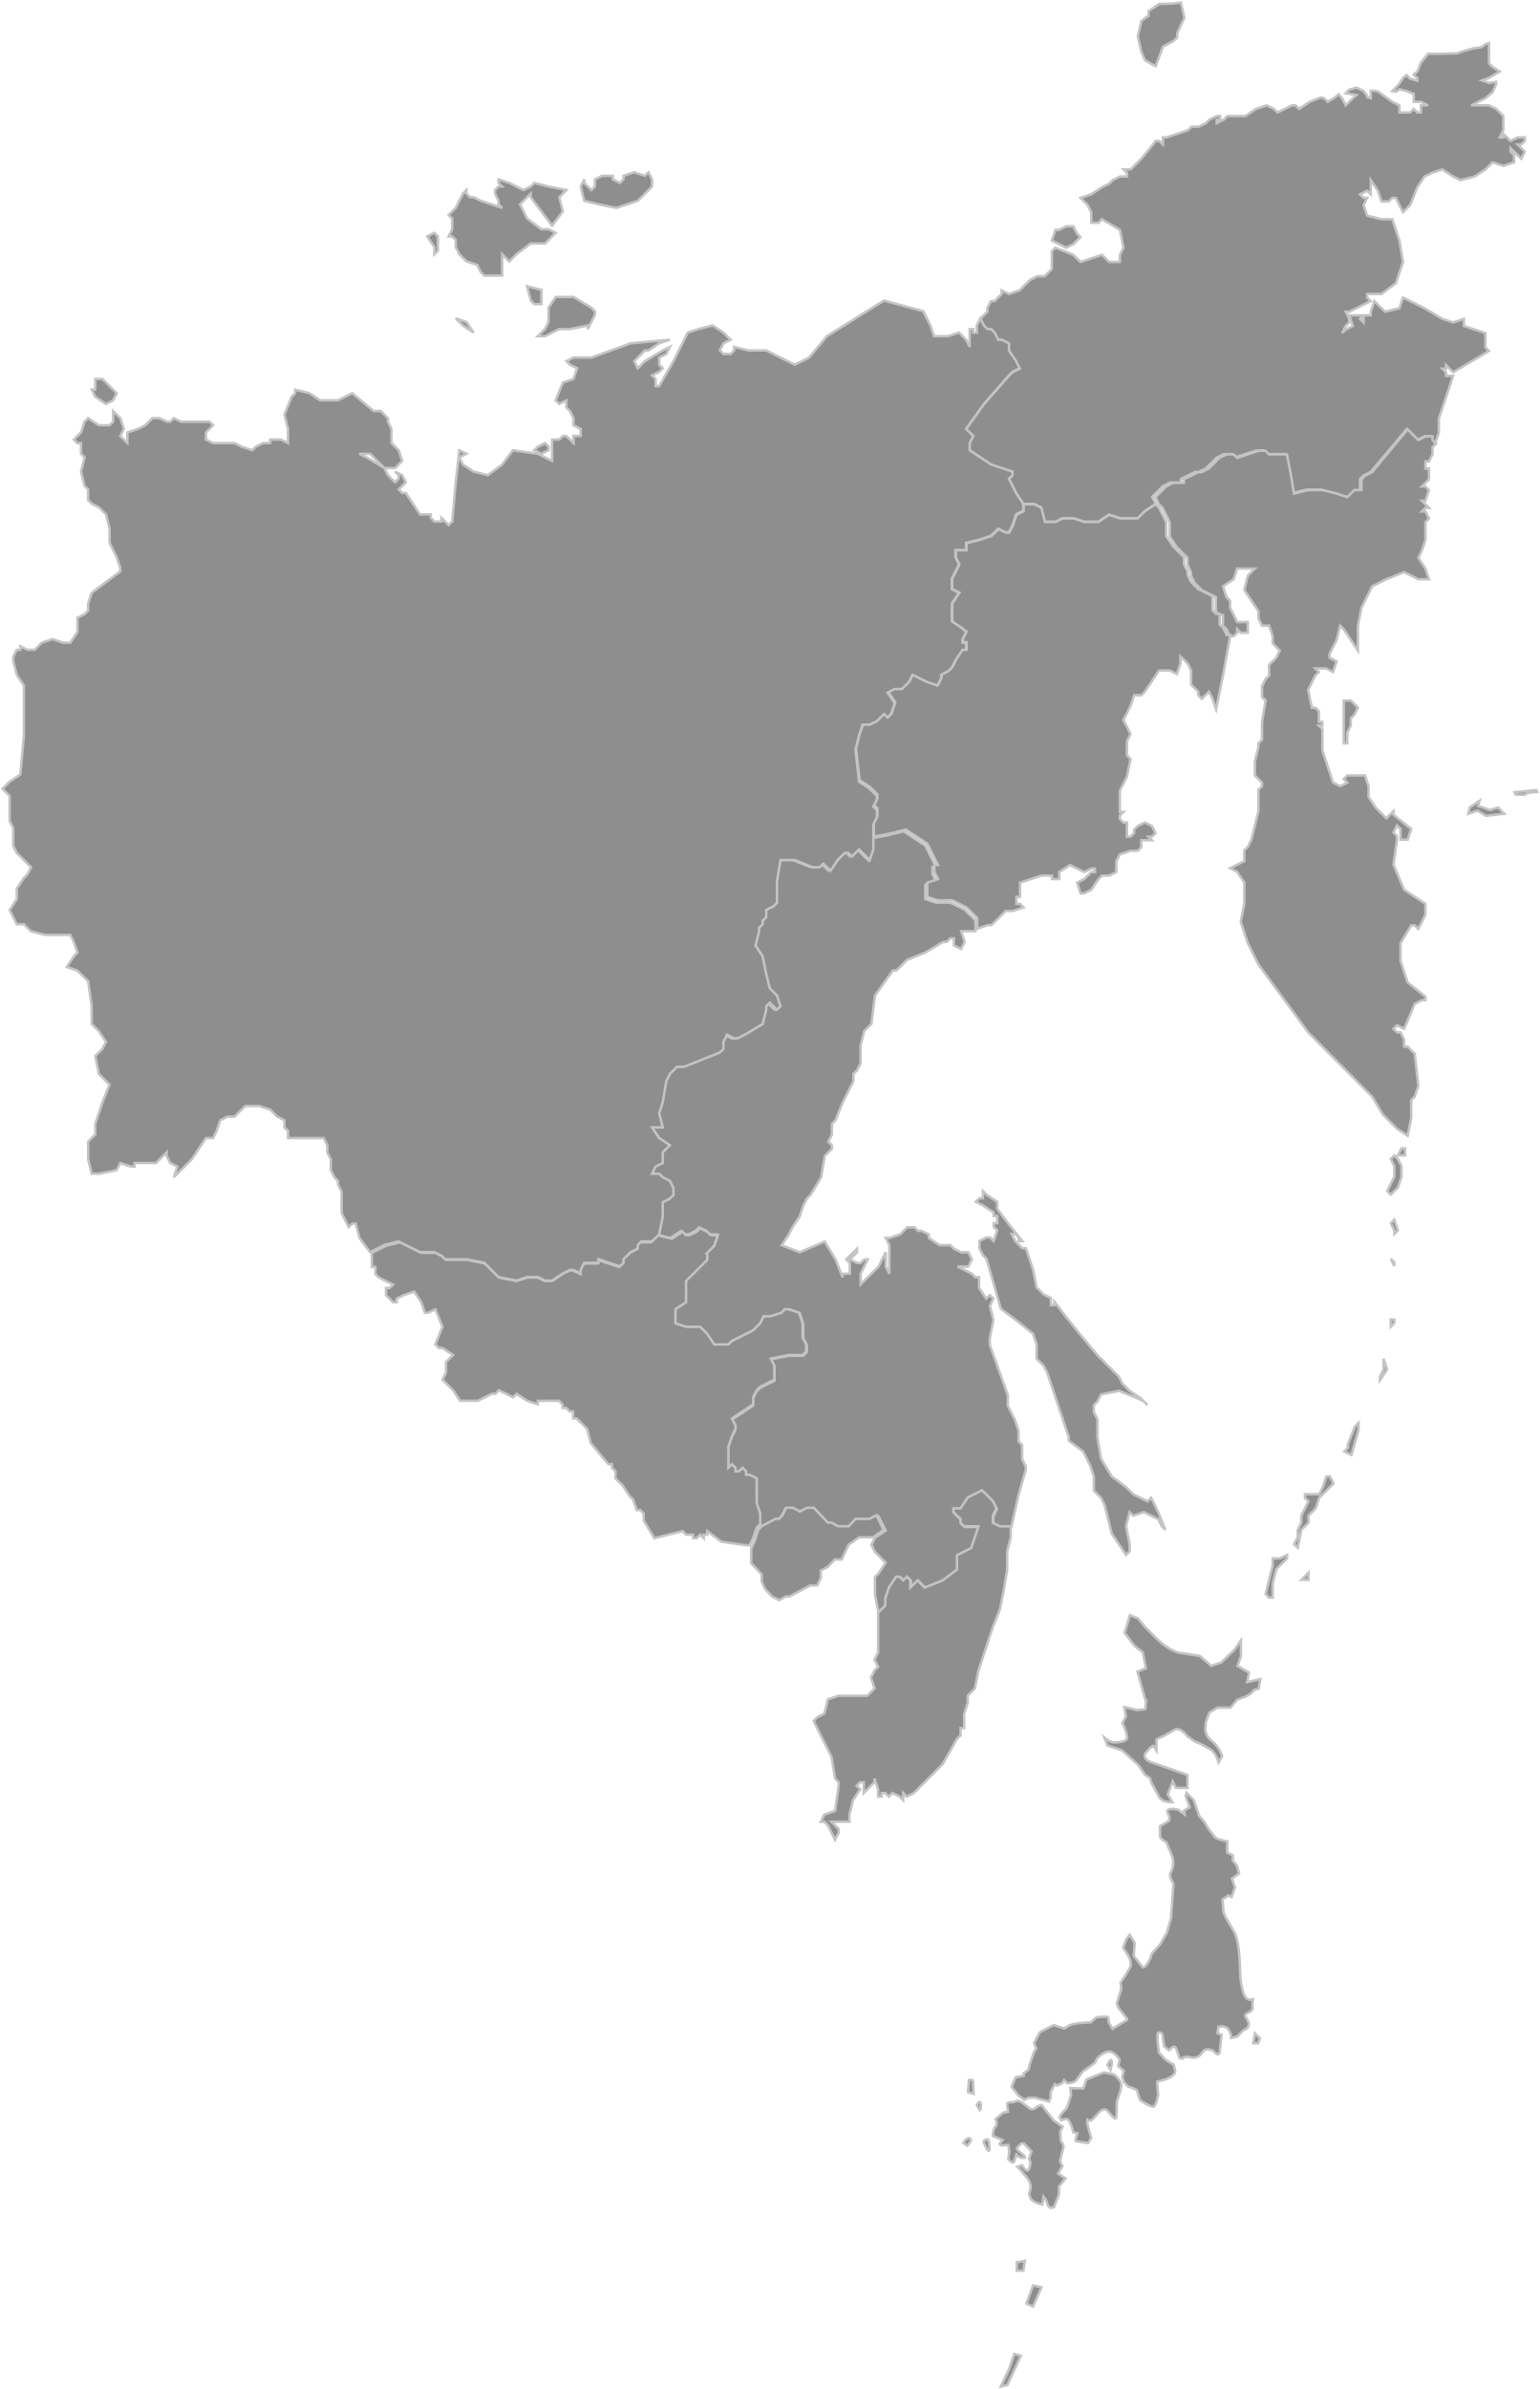
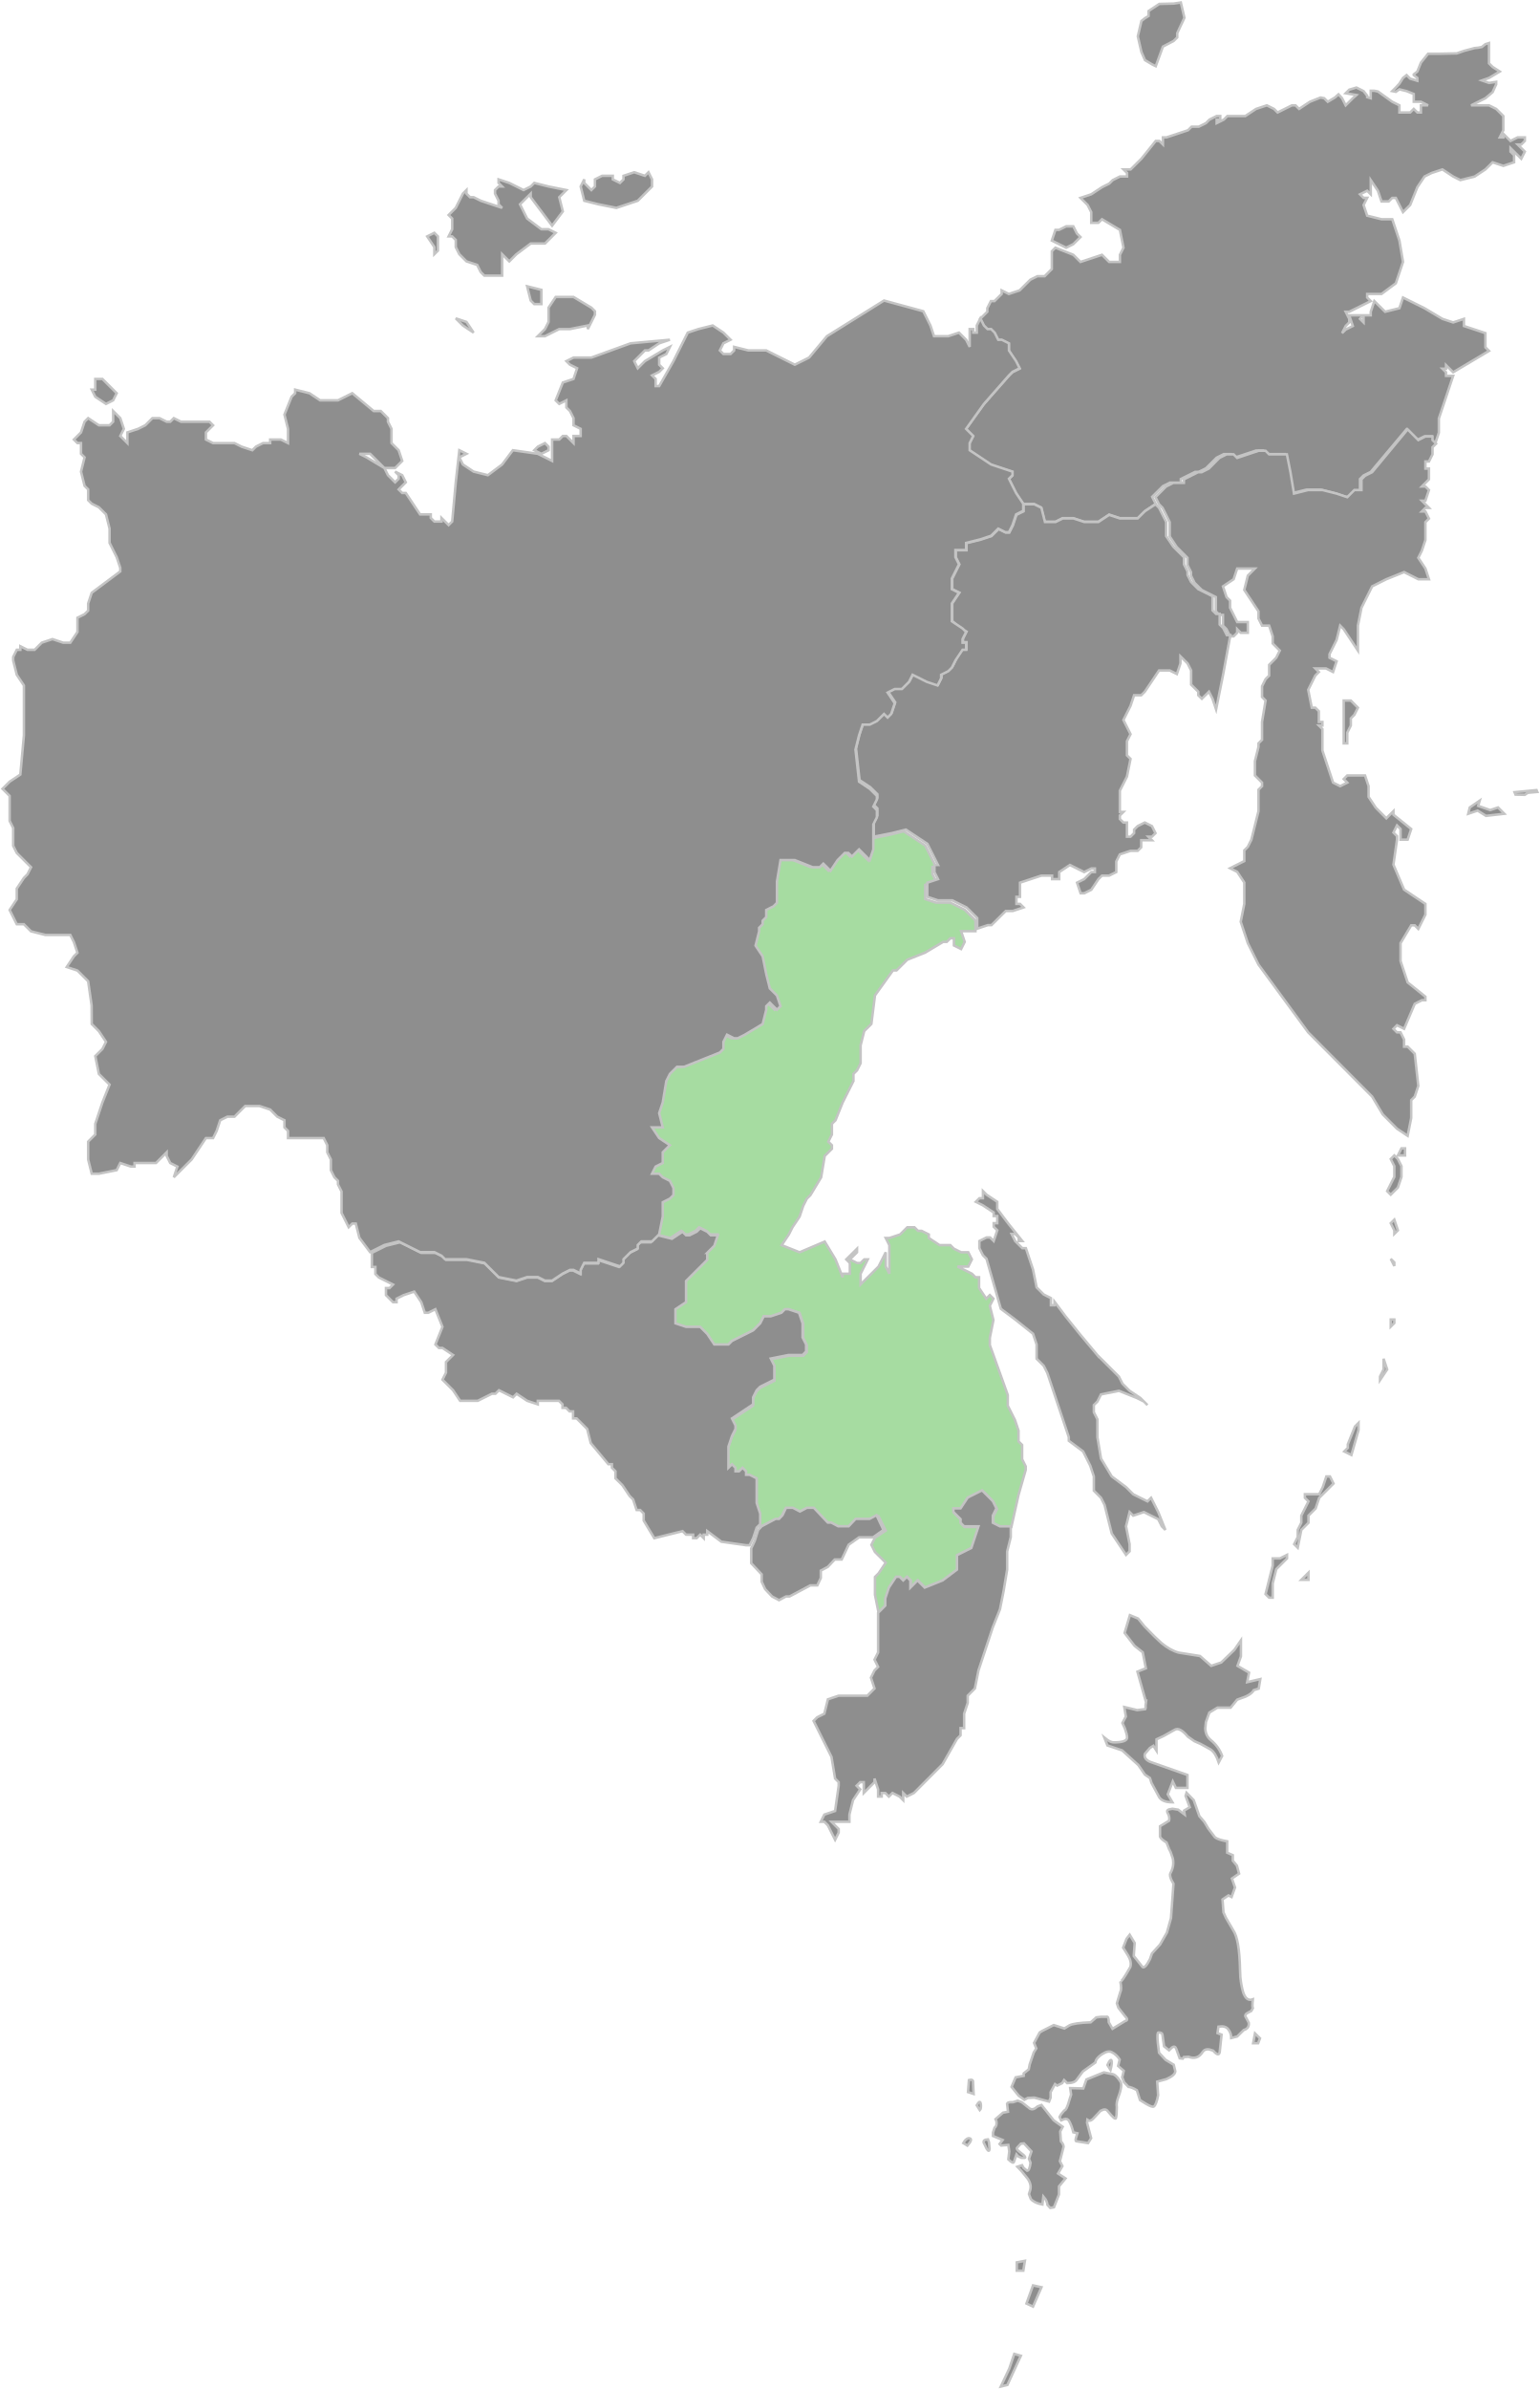
<svg xmlns="http://www.w3.org/2000/svg" width="617" height="957" viewBox="0 0 617 957" fill="none">
  <path d="M413.926 923.988L411.301 922.761L413.926 915.496L417.31 916.236L413.926 923.988ZM407.416 906.265L410.677 905.652L410.047 909.591H407.416V906.265ZM404.412 948.855L406.419 942.944L409.05 943.683L403.659 955.38L401.034 956L404.412 948.855ZM485.334 667.315L489.348 665.962L494.604 660.916L497.235 657.097V663.502L495.859 667.321L500.49 670.028L499.744 673.846L505 672.62L504.37 676.439L502.369 677.052C501.951 677.956 500.864 678.816 499.107 679.638L495.73 680.865L493.099 684.064H487.836L484.581 686.037L483.198 689.856L482.954 692.442C483.037 694.332 483.745 695.85 485.083 697C487.251 698.72 488.795 700.857 489.715 703.399L488.338 705.985C487.502 703.443 486.415 701.717 485.083 700.813L481.075 698.594L478.566 697.487L475.935 695.641C473.761 693.017 472.011 692.113 470.673 692.935L466.285 695.401L463.41 696.754V701.306L462.155 699.34L460.779 700.2L458.771 702.539C458.36 703.854 459.022 704.917 460.779 705.739L475.813 711.031V716.196H471.175L469.927 713.61L467.919 718.782L469.798 721.982C467.212 721.982 465.455 721.324 464.536 720.009L461.409 714.224L460.779 712.251L458.771 710.898L456.14 707.079L449.624 701.167L443.737 699.194L442.489 695.995L443.737 696.981C444.657 697.639 445.532 697.968 446.369 697.968C449.875 697.968 451.631 697.31 451.631 695.995C451.631 695.255 451.335 694.067 450.749 692.423L449.746 690.21L451.129 687.624L450.499 683.805L455.639 685.038L458.894 684.665C459.061 684.336 459.1 683.843 459.022 683.192L459.273 681.219H459.022L455.767 669.648L459.145 668.295L457.897 661.896L454.635 659.31L450.627 654.138L452.757 647L456.018 648.353L458.521 651.432L462.529 655.498L465.411 658.204C467.829 660.177 470.126 661.448 472.3 662.023L480.818 663.376L485.334 667.315ZM504.878 816.52L504.131 818.492H502.124L502.871 814.553L504.878 816.52ZM475.06 719.389L475.44 718.156L478.322 721.109L480.58 727.514L482.587 729.854L484.215 732.566L486.846 736.012C487.682 736.67 489.31 737.201 491.735 737.612V742.164L493.986 743.15V745.37L495.62 747.342L496.495 750.542L493.62 752.514L494.868 756.087L493.491 759.906L492.237 759.286L489.856 760.886L490.236 766.051L491.239 768.271L494.115 773.196C495.788 775.574 496.701 780.828 496.875 788.953L497.004 792.032C497.254 794.409 497.634 796.42 498.129 798.064C498.966 800.605 500.259 801.554 502.015 800.896L501.886 802.249C501.796 803.236 501.841 803.969 502.015 804.462L501.385 805.569C500.381 806.062 499.712 806.435 499.377 806.675C498.876 807.168 498.831 807.662 499.249 808.155L500.375 810.248C500.542 811.809 499.879 812.789 498.367 813.2L495.743 815.786L493.363 816.4C493.363 815.084 492.944 813.896 492.108 812.834C491.613 812.176 490.815 811.809 489.728 811.727L488.229 811.854L487.849 814.44L489.477 815.053L488.731 822.065C488.48 823.38 487.598 823.171 486.1 821.452L484.472 820.958C483.301 820.794 482.426 821.161 481.841 822.065C480.509 824.202 478.624 824.815 476.205 823.911L474.327 824.038L473.947 824.651L472.699 824.524L471.316 820.705C470.982 819.801 470.396 819.643 469.566 820.212L468.441 821.319L466.433 819.719L465.803 815.167C465.803 814.509 465.256 814.18 464.175 814.18C463.757 814.18 463.673 815.533 463.924 818.24L464.42 822.305L467.051 825.138L470.313 827.11L470.937 829.696C470.937 830.765 469.727 831.827 467.308 832.896L463.68 833.882L464.06 839.294C463.558 841.925 462.972 843.442 462.31 843.847C461.892 844.093 460.843 843.727 459.177 842.74L456.796 841.261L455.548 837.322C454.21 836.5 453.078 836.051 452.165 835.969L450.415 834.122L449.662 832.15L450.293 829.564L448.035 827.591L448.665 825.005C447.829 823.69 446.742 822.703 445.41 822.046C444.484 821.553 443.19 821.844 441.524 822.912C439.942 823.974 439.06 825.087 438.9 826.232L433.888 829.804L431.508 833.003C430.922 833.99 429.63 834.483 427.622 834.483L426.374 833.25L425.622 834.483L423.614 835.469L422.733 834.856L420.983 838.055V840.274L420.353 841.874L414.467 840.274L411.835 840.401L410.459 841.141L408.201 839.541L405.325 835.975L406.953 832.156L410.208 831.543V830.556L412.215 828.957L412.595 826.984L414.222 822.185L415.226 820.585L414.344 818.366L416.602 814.18L417.606 813.561L422.244 811.221L426.496 812.574L428.504 811.348C429.752 810.69 432.595 810.279 437.021 810.115L439.273 808.142L441.28 807.895H443.287C443.956 807.649 444.284 808.389 444.284 810.115L445.783 812.701L450.794 809.622C451.882 809.375 451.882 808.717 450.794 807.649L448.163 804.329L447.533 802.483L448.916 797.925C449.328 797.267 449.328 795.87 448.916 793.739C449.167 794.15 450.498 792.221 452.924 787.953C453.336 786.638 453.052 785.121 452.042 783.401L450.035 780.202L451.418 776.636L452.666 775.036L454.674 778.356L454.294 783.528L457.807 787.96C458.476 788.453 459.479 787.384 460.811 784.76L461.564 782.548L464.819 778.975L467.579 774.176L469.206 768.391L470.21 754.601L469.328 753.001C468.827 751.768 468.698 750.908 468.949 750.415C470.036 748.525 470.37 746.558 469.952 744.503L469.071 741.917L468.447 740.684L467.443 738.098C465.945 737.194 465.063 736.417 464.812 735.759V731.573L468.447 729.36C468.691 728.292 468.486 727.23 467.817 726.161C467.482 725.504 467.688 725.055 468.447 724.808L469.824 724.561L472.082 724.928L474.713 726.901L474.462 725.301L476.72 723.948L475.06 719.389ZM389.879 833.629L390.13 838.801L387.872 838.061L388.251 833.262L388.876 833.136C389.377 833.06 389.712 833.218 389.879 833.629ZM398.898 848.892L401.903 846.306L403.91 845.933L403.53 842.734C403.697 842.323 404.161 842.114 404.913 842.114H405.911L407.789 841.501L409.423 842.114L412.678 844.7C413.598 845.193 414.602 844.903 415.689 843.834L417.316 843.221L422.206 849.379L425.834 851.965L424.83 853.811L425.081 857.751C426.001 858.819 426.336 859.679 426.085 860.337L424.702 865.749L425.705 867.722L423.955 870.674L426.96 872.647L424.328 875.846V879.046L422.321 884.211L420.823 884.458L419.697 883.225C419.697 882.65 419.446 881.91 418.944 881.012L418.063 879.906L417.69 883.105C415.515 882.694 413.971 881.954 413.051 880.886L412.299 878.913L412.8 877.313C413.212 875.84 412.884 874.316 411.797 872.761L409.294 869.682L407.66 867.962L409.539 867.348L410.169 868.455L411.552 869.561C412.221 869.561 412.678 868.499 412.929 866.362L412.299 864.762L413.302 861.81L410.292 858.61L409.043 858.737L407.66 860.216C407.248 860.463 407.371 860.912 408.04 861.569L410.298 863.416C410.8 863.991 410.928 864.32 410.677 864.402H409.301L407.918 863.782L407.294 863.043L406.29 865.995C406.123 866.653 405.37 866.324 404.032 865.009L404.412 861.81L404.032 859.224L401.15 859.47L400.526 858.851L401.774 857.251L397.888 855.651V854.298L398.519 852.326C399.188 851.915 399.439 851.055 399.265 849.74L398.898 848.892ZM393.006 842.74C393.173 844.055 393.051 844.915 392.626 845.326L391.378 843.354L392.008 842.367C392.51 841.798 392.845 841.918 393.006 842.74ZM386.617 857.517C387.203 856.859 387.75 856.53 388.251 856.53C389.171 856.612 389.294 857.188 388.625 858.256L387.628 859.489L386 858.503L386.617 857.517ZM394.884 857.144L395.888 857.017L396.267 858.124L396.518 860.83C396.428 861.816 396.061 861.816 395.386 860.83L394.138 858.244C394.054 857.681 394.305 857.308 394.884 857.144ZM444.374 825.998C444.876 825.176 445.21 824.967 445.378 825.378C445.622 825.953 445.5 827.224 444.998 829.197L443.744 827.224L444.374 825.998ZM442.367 830.183L445.378 830.803C446.458 830.803 447.629 831.789 448.884 833.756C449.63 834.742 449.296 837.075 447.88 840.768C447.469 841.918 447.34 843.025 447.501 844.093C447.501 846.389 447.378 847.868 447.128 848.526C446.96 849.101 445.873 848.153 443.866 845.693C443.454 845.118 442.869 844.915 442.116 845.08L440.99 845.573L437.98 848.772C437.394 849.348 436.847 849.594 436.352 849.512L435.722 849.139L435.593 850.372L437.22 856.524L435.972 858.497L431.334 857.757C430.923 857.757 430.877 857.226 431.205 856.157L431.707 854.558L430.08 854.184C429.662 852.465 429.121 850.985 428.452 849.752C428.034 848.937 427.365 848.646 426.445 848.892L425.197 849.385L424.567 848.032L425.197 846.926L426.445 845.453C427.114 845.288 427.783 843.935 428.452 841.387L429.198 839.048L428.819 836.462L434.081 836.588L435.329 833.016L441.968 830.31L442.367 830.183Z" fill="#8E8E8E" stroke="#C4C4C4" />
-   <path d="M347.725 344.435L344.848 341.576L343.41 340.147L341.972 341.576L340.534 343.005L339.096 341.576H337.658L334.782 344.434L331.906 348.722L330.468 347.293L329.03 345.863L327.592 347.293H324.715L317.525 344.434H311.773L310.335 353.009V361.585L308.897 363.014L306.02 364.443V367.301L304.582 368.731V370.16L303.145 371.589V373.018L301.706 378.735L304.583 383.023L306.021 390.169L307.459 395.886L310.335 398.744L311.773 403.032L310.335 404.461L307.459 401.602L306.021 403.032V404.461L304.583 410.178L297.393 414.465L294.516 415.895H293.076L290.2 414.465L288.762 417.324V420.182L287.324 421.611L280.133 424.47L272.943 427.329H270.067L267.19 430.187L265.752 433.046L264.314 441.621L262.876 445.909L264.314 451.625H260L262.876 455.913L267.191 458.772L265.753 460.201L264.315 461.63V465.918L261.438 467.347L260 470.205H262.876L264.315 471.634L267.191 473.064L268.629 475.922V478.781L267.191 480.21L264.314 481.639V487.356L262.876 494.502L268.629 495.932L272.943 493.073L274.381 494.502H275.819L278.695 493.073L280.133 491.644L283.01 493.073L284.448 494.502H287.324L285.886 498.79L283.01 501.648V504.507L280.133 507.366L277.257 510.224L275.819 511.653L274.381 513.083V521.658L270.067 524.516V530.233L274.381 531.662H280.133L283.01 534.521L285.886 538.809H291.64L293.078 537.379L295.954 535.95L301.707 533.092L304.583 530.233L306.021 527.375H308.897L313.212 525.946L314.65 524.516H316.088L317.369 524.941L320.401 525.946L321.84 530.233V535.95L323.278 538.808V541.667L321.84 543.096H316.088L308.897 544.525L310.335 547.384V553.101L307.459 554.53L304.583 555.959L303.145 557.388L301.707 560.247V563.105L297.392 565.964L293.076 568.821L294.514 571.68V573.109L293.076 575.968L291.638 580.255V588.831L293.076 587.401L294.514 588.831V590.26H295.952L297.39 588.831L298.829 590.26V591.688H300.266L303.143 593.117V603.122L304.581 607.41V611.697L310.334 608.839H311.772L313.21 607.41L314.648 604.551H317.524L320.4 605.98L323.276 604.551H326.153L327.591 605.98L331.905 610.269H333.343L336.219 611.698H340.534L343.41 608.84H344.848H349.162L352.038 607.411L353.476 610.269L354.915 613.128L350.6 615.986L349.162 618.845L350.6 621.703L352.038 623.132L354.915 625.991L352.038 630.279L350.6 631.708V638.854L352.038 646L354.915 643.141V640.283L356.353 635.995L359.229 631.708H360.667L362.105 633.137L363.543 631.708L364.981 633.137V635.995L366.419 634.566L367.857 633.137L369.295 634.566L370.733 635.995L377.923 633.137L383.676 628.849V623.132L389.428 620.274L392.304 611.698H386.552L385.114 610.269V608.839L383.676 607.41L382.238 605.981V604.551H385.114L387.99 600.264L393.743 597.405L395.161 598.583L398.057 601.694L399.495 604.552L398.057 607.41V610.269L400.933 611.698H405.247L408.124 598.835L411 588.83V587.401L409.562 584.543V578.826L408.124 577.397V573.109L406.686 568.821L405.248 565.963L403.81 563.104V558.817L396.619 538.809V535.95L398.058 528.804L396.619 523.085L398.058 520.227L396.619 518.798L395.181 520.227L392.305 515.939V511.651H390.867L389.429 510.222L383.677 507.364H387.991L389.429 504.505L387.991 501.647H385.115L382.239 500.218L380.801 498.788H376.486L372.172 495.93V494.501L369.296 493.072H367.858L366.42 491.642H363.544L362.106 493.072L360.668 494.501L356.353 495.93H354.915L356.353 498.788V510.222L354.915 507.364V501.648L352.039 507.365L344.849 514.511V510.223L347.725 504.507H346.287L344.849 505.936H343.411L340.535 504.507L341.973 503.077L343.411 501.648V500.219L339.096 504.507L340.534 505.936V510.224H337.658V511.653L334.782 504.507L330.467 497.361L320.401 501.648L313.211 498.79L316.087 494.502L317.525 491.644L320.401 487.356L321.839 483.068L323.277 480.21L324.715 478.781L329.029 471.635L330.467 463.059L331.906 461.63L333.343 460.201V458.772L331.906 457.343L333.343 454.484V450.197L334.781 448.767L337.658 441.621L340.534 435.905L341.972 433.046V430.187L343.41 428.758L344.848 425.9V418.754L346.286 413.037L349.162 410.178L350.601 398.745L357.791 388.74H359.229L360.667 387.311L362.105 385.882L363.543 384.453L370.733 381.594L377.924 377.306H379.362L380.8 375.877H382.238V378.736L385.114 380.165L386.552 377.306L385.114 373.019H390.866V368.731L386.552 364.443L380.8 361.585H375.047L370.733 360.156V354.439L375.047 353.01L373.609 350.151V347.293H375.048L370.733 338.717L362.105 333L356.353 334.429L349.162 335.858V340.146L347.724 344.434L347.725 344.435Z" fill="#8E8E8E" stroke="#C4C4C4" />
+   <path d="M347.725 344.435L344.848 341.576L343.41 340.147L341.972 341.576L340.534 343.005L339.096 341.576H337.658L334.782 344.434L331.906 348.722L330.468 347.293L329.03 345.863L327.592 347.293H324.715L317.525 344.434H311.773L310.335 353.009V361.585L308.897 363.014L306.02 364.443V367.301L304.582 368.731V370.16L303.145 371.589V373.018L301.706 378.735L304.583 383.023L306.021 390.169L307.459 395.886L310.335 398.744L311.773 403.032L310.335 404.461L307.459 401.602L306.021 403.032V404.461L304.583 410.178L297.393 414.465L294.516 415.895H293.076L290.2 414.465L288.762 417.324V420.182L287.324 421.611L280.133 424.47L272.943 427.329H270.067L267.19 430.187L265.752 433.046L264.314 441.621L262.876 445.909L264.314 451.625H260L262.876 455.913L267.191 458.772L265.753 460.201L264.315 461.63V465.918L261.438 467.347L260 470.205H262.876L264.315 471.634L267.191 473.064L268.629 475.922V478.781L267.191 480.21L264.314 481.639V487.356L262.876 494.502L268.629 495.932L272.943 493.073L274.381 494.502H275.819L278.695 493.073L280.133 491.644L283.01 493.073L284.448 494.502H287.324L285.886 498.79L283.01 501.648V504.507L280.133 507.366L277.257 510.224L275.819 511.653L274.381 513.083V521.658L270.067 524.516V530.233L274.381 531.662H280.133L283.01 534.521L285.886 538.809H291.64L293.078 537.379L295.954 535.95L301.707 533.092L304.583 530.233L306.021 527.375H308.897L313.212 525.946L314.65 524.516H316.088L317.369 524.941L320.401 525.946L321.84 530.233V535.95L323.278 538.808V541.667L321.84 543.096H316.088L308.897 544.525L310.335 547.384V553.101L307.459 554.53L304.583 555.959L303.145 557.388L301.707 560.247V563.105L297.392 565.964L293.076 568.821L294.514 571.68V573.109L293.076 575.968L291.638 580.255V588.831L293.076 587.401L294.514 588.831V590.26H295.952L297.39 588.831L298.829 590.26V591.688H300.266L303.143 593.117V603.122L304.581 607.41V611.697L310.334 608.839H311.772L313.21 607.41L314.648 604.551H317.524L320.4 605.98L323.276 604.551H326.153L327.591 605.98L331.905 610.269H333.343L336.219 611.698H340.534L343.41 608.84H344.848H349.162L352.038 607.411L353.476 610.269L354.915 613.128L350.6 615.986L349.162 618.845L350.6 621.703L352.038 623.132L354.915 625.991L352.038 630.279L350.6 631.708V638.854L352.038 646L354.915 643.141V640.283L356.353 635.995L359.229 631.708H360.667L362.105 633.137L363.543 631.708L364.981 633.137V635.995L366.419 634.566L367.857 633.137L369.295 634.566L370.733 635.995L377.923 633.137L383.676 628.849V623.132L389.428 620.274L392.304 611.698H386.552L385.114 610.269V608.839L383.676 607.41L382.238 605.981V604.551H385.114L387.99 600.264L393.743 597.405L395.161 598.583L398.057 601.694L399.495 604.552L398.057 607.41V610.269L400.933 611.698H405.247L408.124 598.835L411 588.83V587.401L409.562 584.543V578.826L408.124 577.397V573.109L406.686 568.821L405.248 565.963L403.81 563.104V558.817L396.619 538.809V535.95L398.058 528.804L396.619 523.085L398.058 520.227L396.619 518.798L395.181 520.227L392.305 515.939V511.651H390.867L389.429 510.222L383.677 507.364H387.991L389.429 504.505L387.991 501.647H385.115L382.239 500.218L380.801 498.788H376.486L372.172 495.93V494.501L369.296 493.072H367.858L366.42 491.642H363.544L362.106 493.072L360.668 494.501L356.353 495.93H354.915L356.353 498.788V510.222L354.915 507.364V501.648L352.039 507.365L344.849 514.511V510.223L347.725 504.507H346.287L344.849 505.936H343.411L340.535 504.507L341.973 503.077L343.411 501.648V500.219L339.096 504.507L340.534 505.936V510.224H337.658V511.653L334.782 504.507L330.467 497.361L320.401 501.648L313.211 498.79L316.087 494.502L317.525 491.644L320.401 487.356L321.839 483.068L323.277 480.21L324.715 478.781L329.029 471.635L330.467 463.059L331.906 461.63L333.343 460.201V458.772L331.906 457.343L333.343 454.484V450.197L334.781 448.767L337.658 441.621L340.534 435.905L341.972 433.046V430.187L343.41 428.758L344.848 425.9V418.754L346.286 413.037L349.162 410.178L350.601 398.745L357.791 388.74H359.229L360.667 387.311L362.105 385.882L363.543 384.453L370.733 381.594L377.924 377.306H379.362L380.8 375.877H382.238V378.736L385.114 380.165L386.552 377.306L385.114 373.019H390.866V368.731L386.552 364.443L380.8 361.585H375.047L370.733 360.156V354.439L375.047 353.01L373.609 350.151V347.293H375.048L370.733 338.717L362.105 333L356.353 334.429L349.162 335.858V340.146L347.724 344.434L347.725 344.435Z" fill="#A6DCA1" stroke="#C4C4C4" />
  <path d="M424.333 92.099H422.898L421.462 96.376L427.205 99.227L430.077 97.802L432.949 94.95L431.513 93.525L430.077 90.673H427.206L424.333 92.099ZM464.538 1.571L460.231 4.422V6.418L458.795 7.274L457.359 8.414L455.923 14.545L457.359 20.817L458.795 24.096L461.667 25.807L463.103 26.52L465.974 18.678L470.282 16.397L471.718 14.971V13.261L474.59 7.13L473.154 1L470.282 1.428L464.538 1.571ZM562.179 31.224L560.743 33.505L559.307 35.073L557.871 36.499L559.307 36.784L560.743 35.785L563.615 36.498L566.487 37.639V40.776H569.359L572.231 42.201H569.359V45.053H567.923L566.488 43.627L565.052 45.053H560.744V42.202L557.871 40.776L552.128 36.642L550.693 36.357H549.257V39.35L547.821 38.923V38.353L546.385 36.5L543.513 35.074L540.641 35.929L539.205 37.355L543.513 38.068L542.077 39.351L539.205 42.202L537.77 39.351L536.334 37.783L534.898 39.066L532.026 40.776L530.59 39.351L529.154 39.066L524.847 40.776L520.539 43.628L519.103 42.202H517.667L514.795 43.628L511.923 45.053L510.487 43.628L507.615 42.202L503.308 43.628L499 46.479H491.821L490.385 47.905L487.513 49.33V47.905H488.949V46.479H487.513L484.641 47.905L483.205 49.33L480.333 50.756H477.462L476.026 52.181L471.718 53.607L467.41 55.032H465.974V57.883L464.539 56.458H463.103L457.359 63.586L455.923 65.011L453.051 67.863H450.18L451.615 69.288V70.714H448.744L445.872 72.139L444.436 73.565L441.564 74.991L437.256 77.842L432.949 79.268L434.385 80.693L435.82 82.119L437.256 84.97V89.247H440.128L441.564 87.821L448.744 92.099L450.179 99.227L448.744 102.078V104.93H444.436L441.564 102.078L437.256 103.504L432.949 104.93L430.077 102.078L422.897 99.227L421.462 100.652V107.78L418.59 110.632H415.718L412.846 112.057L411.41 113.483L408.538 116.334L404.231 117.76L401.359 116.334V117.76L399.923 119.185L398.487 120.611H397.051L395.615 123.462V124.888L394.18 126.314L392.744 127.739L394.18 130.59L395.615 132.016H397.051L398.487 133.442L399.923 136.293H401.359L404.231 137.719V140.57L407.102 144.847L408.538 147.698L405.666 149.124L404.231 150.549L394.179 161.954L387 171.934L388.436 173.359L389.872 174.785L388.436 177.636V180.488L397.051 186.19L405.667 189.041V190.467L404.231 191.893L407.103 197.595L409.975 201.872H414.282L417.154 203.298L418.59 209H422.897L425.769 207.574H430.077L434.385 209H440.128L444.436 206.149L448.744 207.574H455.923L458.795 204.723L463.103 201.872L461.667 199.02L464.539 196.169L465.974 194.743L468.846 193.318H473.154V191.892L478.898 189.041H480.333L483.205 187.615L486.077 184.764L487.513 183.338L490.385 181.913H493.257L494.692 183.338L499 181.913L503.308 180.487H506.18L507.616 181.913H514.795L516.231 189.041L517.667 197.595L523.41 196.169H529.154L534.897 197.595L539.205 199.02H540.641L542.076 197.595H543.512L544.948 196.169V191.892L546.384 190.467L549.256 189.041L563.615 171.933L565.051 173.359L567.922 176.21L570.794 174.784H573.666V176.21L575.102 177.636L576.538 173.359V167.656L579.41 159.102L582.281 150.548H579.41V149.123L577.974 147.697H579.41V146.272L582.281 149.123L589.461 144.846L596.64 140.569L595.204 139.144V133.441L590.897 132.016L586.589 130.59V127.739L582.281 129.164L577.973 127.739L570.794 123.462L562.179 119.185L560.743 123.462L554.999 124.887L552.128 122.036L550.692 120.61L549.256 124.887V126.313H546.384V129.164L544.948 127.739L546.185 126.313H540.641L541.117 127.791L542.077 130.59L539.205 132.016L537.769 133.441L539.205 130.59L540.641 129.164V127.739L539.205 124.887H540.641L549.257 120.61L547.821 119.185V117.759H553.564L559.308 113.482L562.18 104.928L560.744 96.375L557.872 87.821H553.564L547.821 86.395L546.385 82.118L547.821 79.267H546.385L544.949 77.841L547.821 76.416L549.257 77.841V72.14L552.128 76.417L553.564 80.694H556.436L557.872 79.268H559.308L562.18 84.971L563.615 83.545L565.051 82.12L567.923 74.992L570.795 70.715L573.667 69.289L577.975 67.864L582.282 70.715L585.154 72.141L590.898 70.715L595.205 67.864L596.641 66.438L598.077 65.013L602.385 66.438L606.692 65.013V62.161L605.257 60.735V59.31L608.128 62.161L609.564 63.587L611 60.735L608.127 57.883H609.563L610.999 56.458V55.032H608.127L605.255 56.458L603.82 55.032L602.384 53.607V55.032H600.948L602.384 52.181V46.479L600.948 45.053L599.512 43.628L596.64 42.202H589.461L592.333 40.776L595.205 39.351L598.077 36.928L599.512 33.792V32.793L596.641 33.221L593.769 32.222L596.641 31.223L600.948 28.657L598.076 26.803L596.641 25.378V17.253L595.205 17.681L593.769 18.822L592.333 19.107L590.897 19.249L586.589 20.39L583.718 21.389L576.538 21.531H572.23L569.359 25.094L567.923 28.658L566.488 29.799V30.084L567.923 31.225V32.365L565.051 31.51L563.615 30.084L562.179 31.224Z" fill="#8E8E8E" stroke="#C4C4C4" />
  <path d="M340.053 611.401H335.869L333.079 609.92H331.685L327.5 605.48L326.106 604H323.316L320.527 605.48L317.737 604H314.947L313.553 606.96L312.158 608.44H310.763L305.184 611.4L303.789 612.88L302.395 617.32L301 620.28V626.2L302.395 627.68L305.184 630.64V633.6L306.579 636.56L307.974 638.04L309.368 639.52L312.158 641L314.947 639.52H316.342L324.71 635.08H327.5L328.894 632.12V629.161L331.684 627.681L334.474 624.721H337.263L340.053 618.801L344.237 615.84H349.816L354 612.88L352.605 609.92L351.211 606.96L348.421 608.44H342.842L340.053 611.4L340.053 611.401Z" fill="#8E8E8E" stroke="#C4C4C4" />
  <path d="M515.7 622.858L512.833 624.287H509.967V627.143L508.533 632.857L507.1 638.571L508.533 640H509.967V634.286L511.4 628.571L514.267 625.714L515.7 624.286L515.7 622.858ZM524.3 632.858V630.001L522.867 631.429L521.434 632.858L524.3 632.858ZM534.334 594.286L532.9 591.429H531.467L530.034 595.715L528.6 598.572H522.867V600.001L524.3 601.429L522.867 604.287L521.434 607.144V610L520.001 612.857V615.714L518.567 618.572L520.001 620L521.434 612.857L522.867 611.429L524.3 610V607.143L527.167 604.286L528.6 600L531.467 597.143L534.334 594.286L534.334 594.286ZM544.367 570.001L542.934 571.429L540.067 578.572V580L538.633 581.429L541.5 582.857L544.367 572.857L544.367 570.001ZM555.833 548.572L554.4 544.286V548.572L552.967 551.429V552.858L555.833 548.572ZM557.267 528.572V531.429L558.7 530.001V528.572L557.267 528.572ZM558.7 507.143L557.267 504.286L558.7 505.715V507.143ZM557.267 490L558.7 492.858V494.286L560.133 492.858L558.7 488.572L557.267 490ZM563 462.857V460H561.567L560.133 462.857H563ZM558.7 471.429L555.833 477.143L557.266 478.572L560.133 475.714L561.567 471.428V467.143L560.133 464.286L558.7 462.857L557.267 464.286L558.7 467.143V471.429ZM439.733 542.858L432.567 534.286L426.833 527.143L422.533 521.429V522.858H421.1V520L418.233 518.572L415.367 515.715L413.933 508.572L411.067 500H409.633L406.767 497.143L405.333 494.286H406.767L408.2 495.714V497.143H409.633L403.9 490L399.6 484.286V481.429L395.3 478.571L393.867 477.143V480H392.433L391 481.429L393.867 482.857L398.167 485.714V487.143H399.6V490H398.167V491.429L399.6 492.857L398.167 497.143L396.734 495.714H395.3L392.433 497.143V500L393.867 502.857L395.3 504.286L398.167 514.286L401.034 524.286L406.767 528.572L413.933 534.286L415.367 538.572V544.286L418.233 547.143L419.667 550L428.267 575.715V577.143L434 581.429L436.867 587.143L438.3 591.429V597.143L441.167 600.001L442.6 602.858L445.467 614.286L451.2 622.858L452.633 621.429V618.572L451.2 611.429L452.633 605.715L454.067 607.144L458.367 605.715L461.233 607.144L464.1 608.572L465.533 611.429L466.967 612.858L464.1 605.715L461.233 600.001L459.8 601.429L456.933 600.001L454.066 598.572L451.2 595.715L445.466 591.429L441.166 584.286L439.733 575.715V568.572L438.3 565.715V562.858L439.733 561.429L441.166 558.572L448.333 557.143L455.5 560.001L458.366 561.429L459.799 562.858L456.933 560L452.633 557.143L449.766 554.286L448.333 551.429L439.733 542.857L439.733 542.858Z" fill="#8E8E8E" stroke="#C4C4C4" />
  <path d="M283.39 501.878L286.219 499.055L287.634 494.822H284.805L283.39 493.411L280.561 492L279.146 493.411L276.317 494.822H274.903L273.489 493.411L269.245 496.233L263.586 494.822L260.757 497.645H256.513L255.098 499.056V500.467L252.269 501.878L249.44 504.7V506.111L248.025 507.522L243.781 506.111L239.537 504.7V506.111H233.879L232.464 508.933V510.344L229.635 508.933H228.22L225.391 510.344L221.147 513.167H218.318L215.488 511.756H211.244L207 513.167L199.927 511.756L197.098 508.933L194.268 506.111L187.195 504.7H178.708L177.293 503.289L174.464 501.878H168.805L165.976 500.467L163.146 499.056L160.317 497.645L154.659 499.056L149 501.878V507.522H150.415V510.344L151.83 511.756L154.659 513.167L157.488 514.578L156.074 515.989H154.659V518.811L157.488 521.634H158.903V520.223L161.732 518.812L165.976 517.401L168.806 521.634L170.22 525.867H171.635L174.464 524.456L177.293 531.512L174.464 538.567L175.879 539.978H177.293L181.537 542.8L180.123 544.211L178.708 545.623V549.856L177.293 552.678L181.537 556.911L184.367 561.145H191.44L194.269 559.734L197.099 558.323H198.513L199.928 556.912L202.757 558.323L205.586 559.734L207.001 558.323L211.245 561.145L215.489 562.556V561.145H223.977L225.391 562.556V563.967H226.806L228.22 565.378H229.635V568.2H231.05L233.879 571.023L235.293 572.434L236.708 578.078L243.781 586.545H245.196V587.956L246.61 589.367V592.189L249.44 595.011L252.269 599.245L253.684 600.656L255.098 604.889H256.513L257.927 606.3V609.122L262.171 616.178L267.83 614.767L273.488 613.356L274.903 614.767H277.732V616.178H279.147L280.561 614.767L281.976 616.178V614.767H283.39V613.356L289.049 617.589L298.951 619H300.366L301.78 616.178L303.195 611.944L304.61 610.533V606.3L303.195 602.066V592.189L300.366 590.777H298.951V589.366L297.537 587.955L296.122 589.366H294.707V587.955L294.014 587.263L293.293 586.544L291.878 587.955V579.488L293.293 575.255L294.707 572.433V571.022L293.293 568.2L297.537 565.377L301.78 562.555V559.733L303.195 556.91L304.61 555.499L307.439 554.088L310.268 552.677V547.033L308.854 544.211L315.927 542.8H321.585L323 541.389V538.567L321.585 535.744V530.1L320.171 525.867L315.927 524.456H314.512L313.098 525.867L308.854 527.278H306.024L304.61 530.1L301.78 532.922L296.122 535.744L293.293 537.155L291.878 538.567H286.22L283.39 534.333L280.561 531.511H274.903L270.659 530.1V524.456L274.903 521.633V513.167L276.318 511.756L277.732 510.344L280.562 507.522L283.391 504.7V501.878H283.39Z" fill="#8E8E8E" stroke="#C4C4C4" />
  <path d="M405 611.432H400.691L397.818 609.989V607.103L399.254 604.217L397.818 601.33L394.945 598.443L393.509 597L387.763 599.886L384.891 604.217H382.018V605.66L383.454 607.103L384.89 608.546V609.99L386.327 611.433H392.072L389.199 620.093L383.454 622.979V628.753L377.709 633.083L370.527 635.969L369.09 634.526L367.654 633.083L366.218 634.526L364.782 635.969V633.083L363.345 631.639L361.909 633.083L360.473 631.639H359.036L356.164 635.969L354.727 640.299V643.185L351.854 646.071V661.948L350.418 664.834L351.854 667.721L350.418 669.164L348.982 672.051L350.418 676.381L347.545 679.268H336.055L331.745 680.711L330.309 686.484L327.436 687.927L326 689.371L327.436 692.257L328.873 695.144L333.182 703.804L334.618 712.464L336.054 713.907V715.35L334.618 725.453L330.309 726.897L328.873 729.783H330.309L331.745 731.227L333.182 734.113L334.618 737L336.054 734.113V732.67L334.618 731.227L333.182 729.784H340.363V726.897L341.8 721.124L344.672 716.794L343.236 715.35L344.672 713.907H346.109V718.237L347.545 716.794L348.981 715.351L350.418 713.907V712.464L351.854 716.794V719.68H353.29V718.237H354.726L356.163 719.68L357.599 718.237L360.472 719.68L361.908 721.124V718.237L363.344 719.68L366.217 718.237L369.09 715.35L377.708 706.69L383.454 696.587L384.89 695.144V692.257H386.326V686.484L387.763 682.154V679.267L390.635 676.381L392.072 669.164L394.945 660.504L397.818 651.844L400.691 644.628L402.127 637.412L403.564 628.752V621.535L405 615.762V611.432Z" fill="#8E8E8E" stroke="#C4C4C4" />
  <path d="M588.317 325.984L592.083 324.72L595.44 326.827L602.783 325.984L600.265 323.455L597.118 324.509L592.293 322.823L592.922 320.716L588.936 323.455L588.317 325.984ZM607.263 318.319L610.965 318.399L612.221 317.577L616 317.24L615.686 316.502L606.874 317.345L607.263 318.319ZM541.27 280.627H538.424V297.779H539.847V293.491L541.27 290.632V287.773L542.693 286.344L544.116 283.485L541.27 280.627ZM546.963 190.582L545.54 192.011V196.299H542.693L541.27 197.728L539.847 199.157L535.578 197.728L529.886 196.299H524.193L518.501 197.728L517.078 189.152L515.655 182.006H508.539L507.116 180.577H504.27L500.001 182.006L495.731 183.435L494.308 182.006H491.462L488.616 183.435L487.193 184.864L484.346 187.723L481.5 189.152H480.077L474.385 192.011V193.44H470.116L467.269 194.869L465.846 196.298L463 199.157L464.423 202.015L465.846 203.445L468.692 209.162V214.879L471.539 219.167L475.808 223.455V226.313L477.231 229.172V230.601L478.654 233.46L481.5 236.319L487.193 239.177V241.982V244.895L488.615 246.324H490.039V250.612L491.462 252.041L492.885 254.9H494.308L495.731 253.47V252.041L497.154 253.47H500V249.183H495.731L492.884 243.465V240.607L491.461 239.177L490.038 234.89L494.308 232.031L495.731 227.743H502.846L500 230.602L498.577 236.319L501.423 240.607L504.269 244.895V247.753L505.692 250.612H508.539L509.962 254.9V257.759L511.385 259.188L512.808 260.617L511.385 263.476L508.538 266.334V270.622L507.115 272.051L505.692 274.91V279.198L507.115 280.627L505.692 289.203V296.349L504.269 297.779V299.208L502.846 304.925V310.642L504.269 312.071L505.692 313.501V314.93L504.269 316.359V324.935L502.846 330.652L501.423 336.369L500 339.228L498.577 340.657V344.945L495.731 346.374L492.885 347.803L495.731 349.232L498.577 353.52V362.096L497.154 369.243L500 377.818L504.27 386.394L524.193 413.551L549.808 439.278L554.078 446.424L559.77 452.141L564.039 455L565.462 447.854V440.707L566.885 439.278L568.308 434.99L566.885 422.126L564.039 419.268H562.616V416.409L561.193 413.55H559.77L558.347 412.121L559.77 410.692L562.616 412.121L566.885 402.116L569.732 400.687H571.155V399.258L564.04 393.541L561.193 384.965V377.818L565.463 370.672H566.885L568.309 372.101L571.155 366.384V362.096L566.885 359.237L562.616 356.378L558.347 346.373L559.77 336.368V334.939L558.347 333.51L559.77 330.651L561.193 332.08V336.368H564.039L565.462 332.08L558.347 326.363V324.934L556.924 326.363L555.501 327.793L551.232 323.505L548.385 319.217V314.929L546.962 310.641H539.847L538.424 312.07L539.847 313.499L537.001 314.929L534.154 313.499L529.885 300.636V292.06L528.462 290.631H529.885V289.202H528.462V284.914L527.039 283.484H525.616L524.193 276.338L527.039 270.621L528.462 269.192L527.039 267.762H531.309L534.155 269.192L535.578 264.904L532.732 263.475V262.045L535.578 256.328L537.001 250.611L538.424 252.04L544.116 260.616V250.611L545.539 243.465L549.809 234.889L555.501 232.03L562.616 229.171L568.309 232.03H572.578L571.155 227.742L568.309 223.454L569.732 220.596L571.155 216.308V209.161L572.578 207.732L571.155 204.873H569.733L571.156 203.444H572.579L571.156 202.015L569.733 200.586H571.156L572.579 196.298L571.156 194.869H569.733L571.156 193.439L572.579 192.01V187.722H571.156V184.864H572.579L574.002 182.005V179.146L575.425 177.717L574.002 176.288V174.859H571.155L568.309 176.288L565.463 173.429L564.04 172L549.809 189.152L546.963 190.582Z" fill="#8E8E8E" stroke="#C4C4C4" />
  <path d="M427.286 207.667H425.857L423 209.083H418.714L417.286 203.417L414.429 202H410.143V204.833L407.286 206.25L405.857 210.5L404.429 213.334H403L400.143 211.917L398.714 213.334L397.286 214.75L393 216.167L387.286 217.583V220.417H383V223.25L384.429 226.084L383 228.917L381.572 231.75V236.001L384.429 237.417L381.572 241.667V248.75L384.429 251.584L387.286 253L385.858 255.834V257.25H387.286V260.084H384.429L383 264.334L381.572 267.167L380.143 268.584L377.286 270.001V271.417L375.858 274.251L371.572 272.834L365.858 270.001L364.429 272.834L361.572 275.667H358.715L355.858 277.084L358.715 281.334L357.286 285.584L355.858 287.001L354.429 285.584L353.001 287.001L351.572 288.417L348.715 289.834H345.857L344.428 294.084L343 299.751L344.428 312.501L348.714 315.335L351.572 318.167V319.584L350.143 322.417L351.572 323.834V326.667L350.143 329.501V335.168L357.286 333.751L363 332.334L371.571 338.001L375.857 346.501H374.429V349.333L375.149 350.761L375.857 352.167L371.572 353.583V359.25L375.858 360.667H381.572L387.286 363.5L391.572 367.75V372L395.857 370.583H397.286L400.143 367.75L403 364.917H405.858L410.143 363.5L408.715 362.083H407.286V359.25H408.715V353.584L413 352.167L417.286 350.75H421.572V352.167H424.429V349.333L428.715 346.5L431.572 347.916L434.429 349.333L437.287 347.916H438.715V349.333H437.287L434.429 352.166L431.572 353.583L433.001 357.833H434.429L437.286 356.416L440.144 352.166L441.572 350.75H444.429L447.286 349.333V345.083L448.715 342.25L453.001 340.833H455.858L457.286 339.417V336.583H461.572L460.144 335.166H461.572L463.001 333.75L461.572 330.916L458.715 329.5L455.858 330.916L454.429 332.333V333.75L453.001 335.166H451.572V329.5H450.144L448.715 328.083V326.666L450.144 325.25H448.714V316.75L451.572 311.083L453 304L451.572 302.583V296.918L453 294.084L451.572 291.251L450.143 288.418L453 282.751L454.429 278.501H457.286L458.715 277.084L464.429 268.584H468.715L471.572 270.001L473 265.751V262.918L475.858 265.751L477.286 268.584V274.251L478.715 275.668L480.143 277.084V278.501L481.571 279.917L483 278.501L484.428 277.084L485.857 279.918L487.286 284.168L490.143 270.001L493 254.418H491.571L490.143 251.584L488.715 250.168V245.917H487.286L485.857 244.501V238.834L480.143 236.001L477.286 233.168L475.858 230.334V228.917L474.429 226.084V223.25L470.143 219L467.286 214.75V209.084L464.429 203.417L463.001 202L458.715 204.834L455.857 207.667H448.714L444.429 206.25L440.143 209.084H434.429L430.143 207.667H427.286L427.286 207.667Z" fill="#8E8E8E" stroke="#C4C4C4" />
  <path d="M41.042 151.804H38.182V156.087H36.752L38.182 158.942L42.472 161.798L45.332 160.37L46.762 157.515L41.042 151.804ZM189.77 133.244L186.909 128.961L182.619 127.534L185.479 130.389L189.77 133.245V133.244ZM175.469 100.408V94.698L174.039 93.27L171.179 94.698L174.039 98.981V101.836L175.469 100.408ZM211.221 114.685L212.651 120.395L214.081 121.823H216.941V116.112L211.221 114.685ZM235.532 131.817L238.392 126.106V124.679L236.962 123.251L229.812 118.968H222.662L219.801 123.251V128.962L218.371 131.817L216.941 133.245L215.511 134.672H218.372L221.232 133.245L224.092 131.817H228.382L235.533 130.389L235.532 131.817ZM225.521 77.566L226.951 76.138L219.801 74.711L214.081 73.283L212.651 74.711L209.791 76.138L204.07 73.283L199.78 71.855V73.283L201.21 74.711H199.78L198.35 76.138V77.566L199.78 80.421V81.849L201.21 83.276L196.92 81.849L192.63 80.421L189.769 78.994H188.339L186.909 77.566V76.138L185.479 77.566L184.049 80.421L182.619 83.277L181.189 84.704L179.759 86.132L181.189 87.559V91.842L179.759 94.698H181.189L182.619 96.125V98.981L184.049 101.836L186.91 104.691L191.2 106.119L192.63 108.974L194.06 110.402H201.21V101.836L202.64 103.263L204.07 104.691L205.5 103.263L206.93 101.836L212.65 97.553H218.371L219.801 96.125L221.231 94.698L222.661 93.27L219.801 91.843H216.94L211.22 87.56L208.36 81.849L212.65 77.566V78.994L221.231 90.415L225.521 84.704L224.091 78.994L225.521 77.566ZM259.843 69L258.413 70.428L254.123 69L249.833 70.428V71.855L248.403 73.283L245.543 71.855V70.428H241.253L238.393 71.855V74.71L236.963 76.138L234.103 73.282V71.855L232.673 74.71L234.103 80.421L239.823 81.848L246.973 83.276L255.554 80.421L261.274 74.71V71.855L259.843 69ZM354.228 120.396L331.347 134.672L324.197 143.238L318.476 146.094L312.756 143.238L307.036 140.383H299.886L294.165 138.955V140.383L292.735 141.811H289.875L288.445 140.383L289.875 137.528L292.735 136.1L289.875 133.245L285.585 130.389L279.865 131.817L275.574 133.244L269.854 144.666L264.134 154.659H262.704V151.804L261.274 150.376L264.134 148.949L265.564 147.521L264.134 146.094V143.238L266.994 141.81L268.424 138.955L265.564 140.383L258.414 144.666L256.984 146.093L255.554 147.521L254.124 144.665L258.414 140.382H259.844L264.134 137.527L268.424 136.099L252.694 137.527L236.963 143.238H229.813L226.952 144.665L228.383 146.093L231.243 147.52L229.813 151.803L225.522 153.231L222.662 160.37L224.092 161.798L226.952 160.37V163.225L228.382 164.653L229.812 167.508V170.364L232.672 171.791V174.647H229.812V177.502L228.382 176.074L226.952 174.647H225.522L224.092 176.074H221.232V184.64L215.511 181.785L205.501 180.357L201.211 186.068L195.49 190.351L189.77 188.923L185.48 186.068L184.05 183.212L186.91 181.785L184.05 180.357L182.62 193.206L181.19 208.91L179.76 210.338L178.33 208.91L176.9 207.483V208.91H174.039L172.61 207.483V206.055H168.319L165.459 201.772L162.599 197.489H161.169L159.739 196.062L161.169 194.634L162.599 193.206L161.169 190.351L158.309 188.924L159.739 190.351V191.779L158.309 193.206L155.448 190.351L154.018 187.495L146.868 183.212L144.008 181.785H148.298L151.158 184.64L154.018 187.496H158.309L161.169 184.64L159.739 180.357L156.879 177.502V171.791L155.449 168.936V167.508L152.589 164.653H149.728L141.148 157.515L138.288 158.942L135.427 160.37H128.277L123.987 157.515L118.267 156.087V157.515L116.836 158.942L113.976 166.081L115.406 171.791V177.502L112.546 176.074H108.256V177.502H105.396L102.535 178.93L101.105 180.357L96.815 178.93L93.955 177.502H85.376L82.516 176.074V173.219L85.376 170.364L83.946 168.936H72.505L69.645 167.508L68.215 168.936H66.785L63.925 167.508H61.065L59.635 168.936L58.205 170.364L55.344 171.791L51.054 173.219V177.502L48.194 174.647L49.624 171.791L48.194 167.508L45.334 164.653V168.936L43.904 170.363H39.612L35.322 167.508L33.892 168.936L32.462 173.218L29.602 176.074L31.032 177.501H32.462V181.784L33.892 183.212L32.462 188.923L33.892 194.633L35.322 196.061V200.344L36.752 201.771L39.612 203.199L42.472 206.054L43.903 211.765V217.476L46.763 223.186L48.193 227.469V228.897L42.472 233.18L36.752 237.463L35.322 241.746V244.601L33.892 246.029L31.032 247.456V253.167L28.172 257.45H25.311L21.021 256.022L16.731 257.45L13.871 260.305H11.011L8.15 258.878V260.305H6.72L5.29 263.161V264.588L6.72 270.299L9.58 274.582V294.569L8.15 310.273L3.86 313.129L1 315.984L2.43 317.412L3.86 318.839V328.833L5.29 331.688V338.826L6.72 341.682L9.58 344.537L12.441 347.392L11.011 350.248L9.58 351.675L6.72 355.958V360.241L3.86 364.524L6.72 370.235H9.58L11.011 371.663L12.441 373.09L18.161 374.518H28.171L29.601 377.373L31.031 381.656L29.601 383.084L26.741 387.367L31.031 388.794L35.321 393.077L36.712 402.801L36.751 410.209L39.611 413.064L42.472 417.347L41.041 420.202L38.182 423.058L39.612 430.196L43.902 434.479L41.042 441.617L38.182 450.183V454.466L36.751 455.893L35.321 457.321V464.46L36.751 470.17H39.611L46.761 468.743L48.191 465.887L52.482 467.315H53.912V465.887H55.342H56.771H58.202H62.492L63.922 464.46L66.782 461.604V463.032L68.212 465.887L71.072 467.315L69.642 471.598L76.793 464.459L82.513 455.893H85.376L86.806 453.038L88.236 448.755L91.096 447.328H93.956L98.246 443.045H103.965L108.255 444.472L111.116 447.328L113.976 448.755V451.611L115.406 453.038V455.893H122.556H129.706L131.136 458.749V461.605L132.566 464.46V468.743L133.996 471.598L135.426 473.026V474.453L136.856 477.309V485.875L139.717 491.585L141.147 490.158H142.577L144.007 495.868L148.297 501.579L154.017 498.724L159.737 497.296L162.598 498.724L165.458 500.151L168.318 501.579H174.038L176.899 503.006L178.329 504.434H186.909L194.059 505.862L196.92 508.717L199.78 511.572L206.93 513L211.22 511.572H215.511L218.371 513H221.231L225.521 510.145L228.382 508.717H229.812L232.672 510.145V508.717L234.102 505.862H239.822V504.435L244.112 505.863L248.403 507.29L249.833 505.863V504.435L252.693 501.58L255.553 500.152V498.724L256.983 497.297H261.273L264.134 494.441L265.564 487.303V481.593L268.424 480.165L269.854 478.738V475.882L268.424 473.027L265.564 471.599L264.134 470.172H261.273L262.703 467.316L265.564 465.889V461.605L266.994 460.178L268.424 458.75L264.133 455.895L261.273 451.612H265.564L264.133 445.901L265.564 441.618L266.993 433.052L268.423 430.197L271.284 427.341H274.144L281.294 424.486L288.444 421.63L289.875 420.203V417.347L291.305 414.492L292.93 415.303L294.165 415.92H295.595L298.455 414.492L305.605 410.21L307.035 404.499V403.071L308.465 401.644L311.325 404.499L312.755 403.072L311.325 398.789L308.465 395.933L307.035 390.223L305.605 383.084L302.745 378.801L304.175 373.091V371.663L305.605 370.236V368.808L307.035 367.38V364.525L309.895 363.097L311.325 361.67V353.104L312.755 344.538H318.475L325.626 347.393H328.486L329.916 345.966L331.346 347.393L332.776 348.821L335.637 344.538L338.497 341.682H339.927L341.357 343.111L342.787 341.683L344.217 340.255L345.647 341.683L348.507 344.538L349.937 340.255V330.262L351.367 327.406V324.551L349.937 323.123L351.367 320.268V318.84L348.507 315.985L344.217 313.13L342.787 300.281L344.217 294.57L345.647 290.287H348.507L351.367 288.859L352.797 287.432L354.227 286.004L355.657 287.432L357.087 286.004L358.517 281.721L355.657 277.438L358.517 276.011H361.378L364.238 273.155L365.668 270.3L371.388 273.155L375.678 274.583L377.108 271.727V270.3L379.969 268.872L381.399 267.445L382.829 264.589L385.689 260.306H387.119V257.451H385.689V256.023L387.119 253.168L385.689 251.74L381.399 248.885V241.747L384.259 237.464L381.399 236.036V231.753L382.829 228.898L384.259 226.042L382.829 223.187V220.332H387.119V217.476L392.839 216.049L397.129 214.621L398.559 213.194L399.99 211.766L402.85 213.194H404.28L405.71 210.338L407.14 206.055L410 204.628V201.772L407.14 197.489L404.28 191.779L405.709 190.351V188.924L397.129 186.068L388.548 180.358V177.502L389.978 174.647L388.548 173.219L387.119 171.791L394.269 161.798L404.279 150.377L405.709 148.949L408.57 147.521L407.14 144.666L404.279 140.383V137.528L401.419 136.1H399.989L398.559 133.245L397.129 131.817H395.699L394.269 130.389L392.839 127.534L391.409 130.389V133.245H389.979V131.817H388.549V138.955L387.119 136.1L384.259 133.245L379.968 134.672H374.248L372.818 130.389L369.958 124.679L354.227 120.396L354.228 120.396ZM214.081 180.357L216.941 181.785L219.801 180.357V178.93L218.371 177.502L215.511 178.93L214.081 180.357Z" fill="#8E8E8E" stroke="#C4C4C4" />
</svg>
